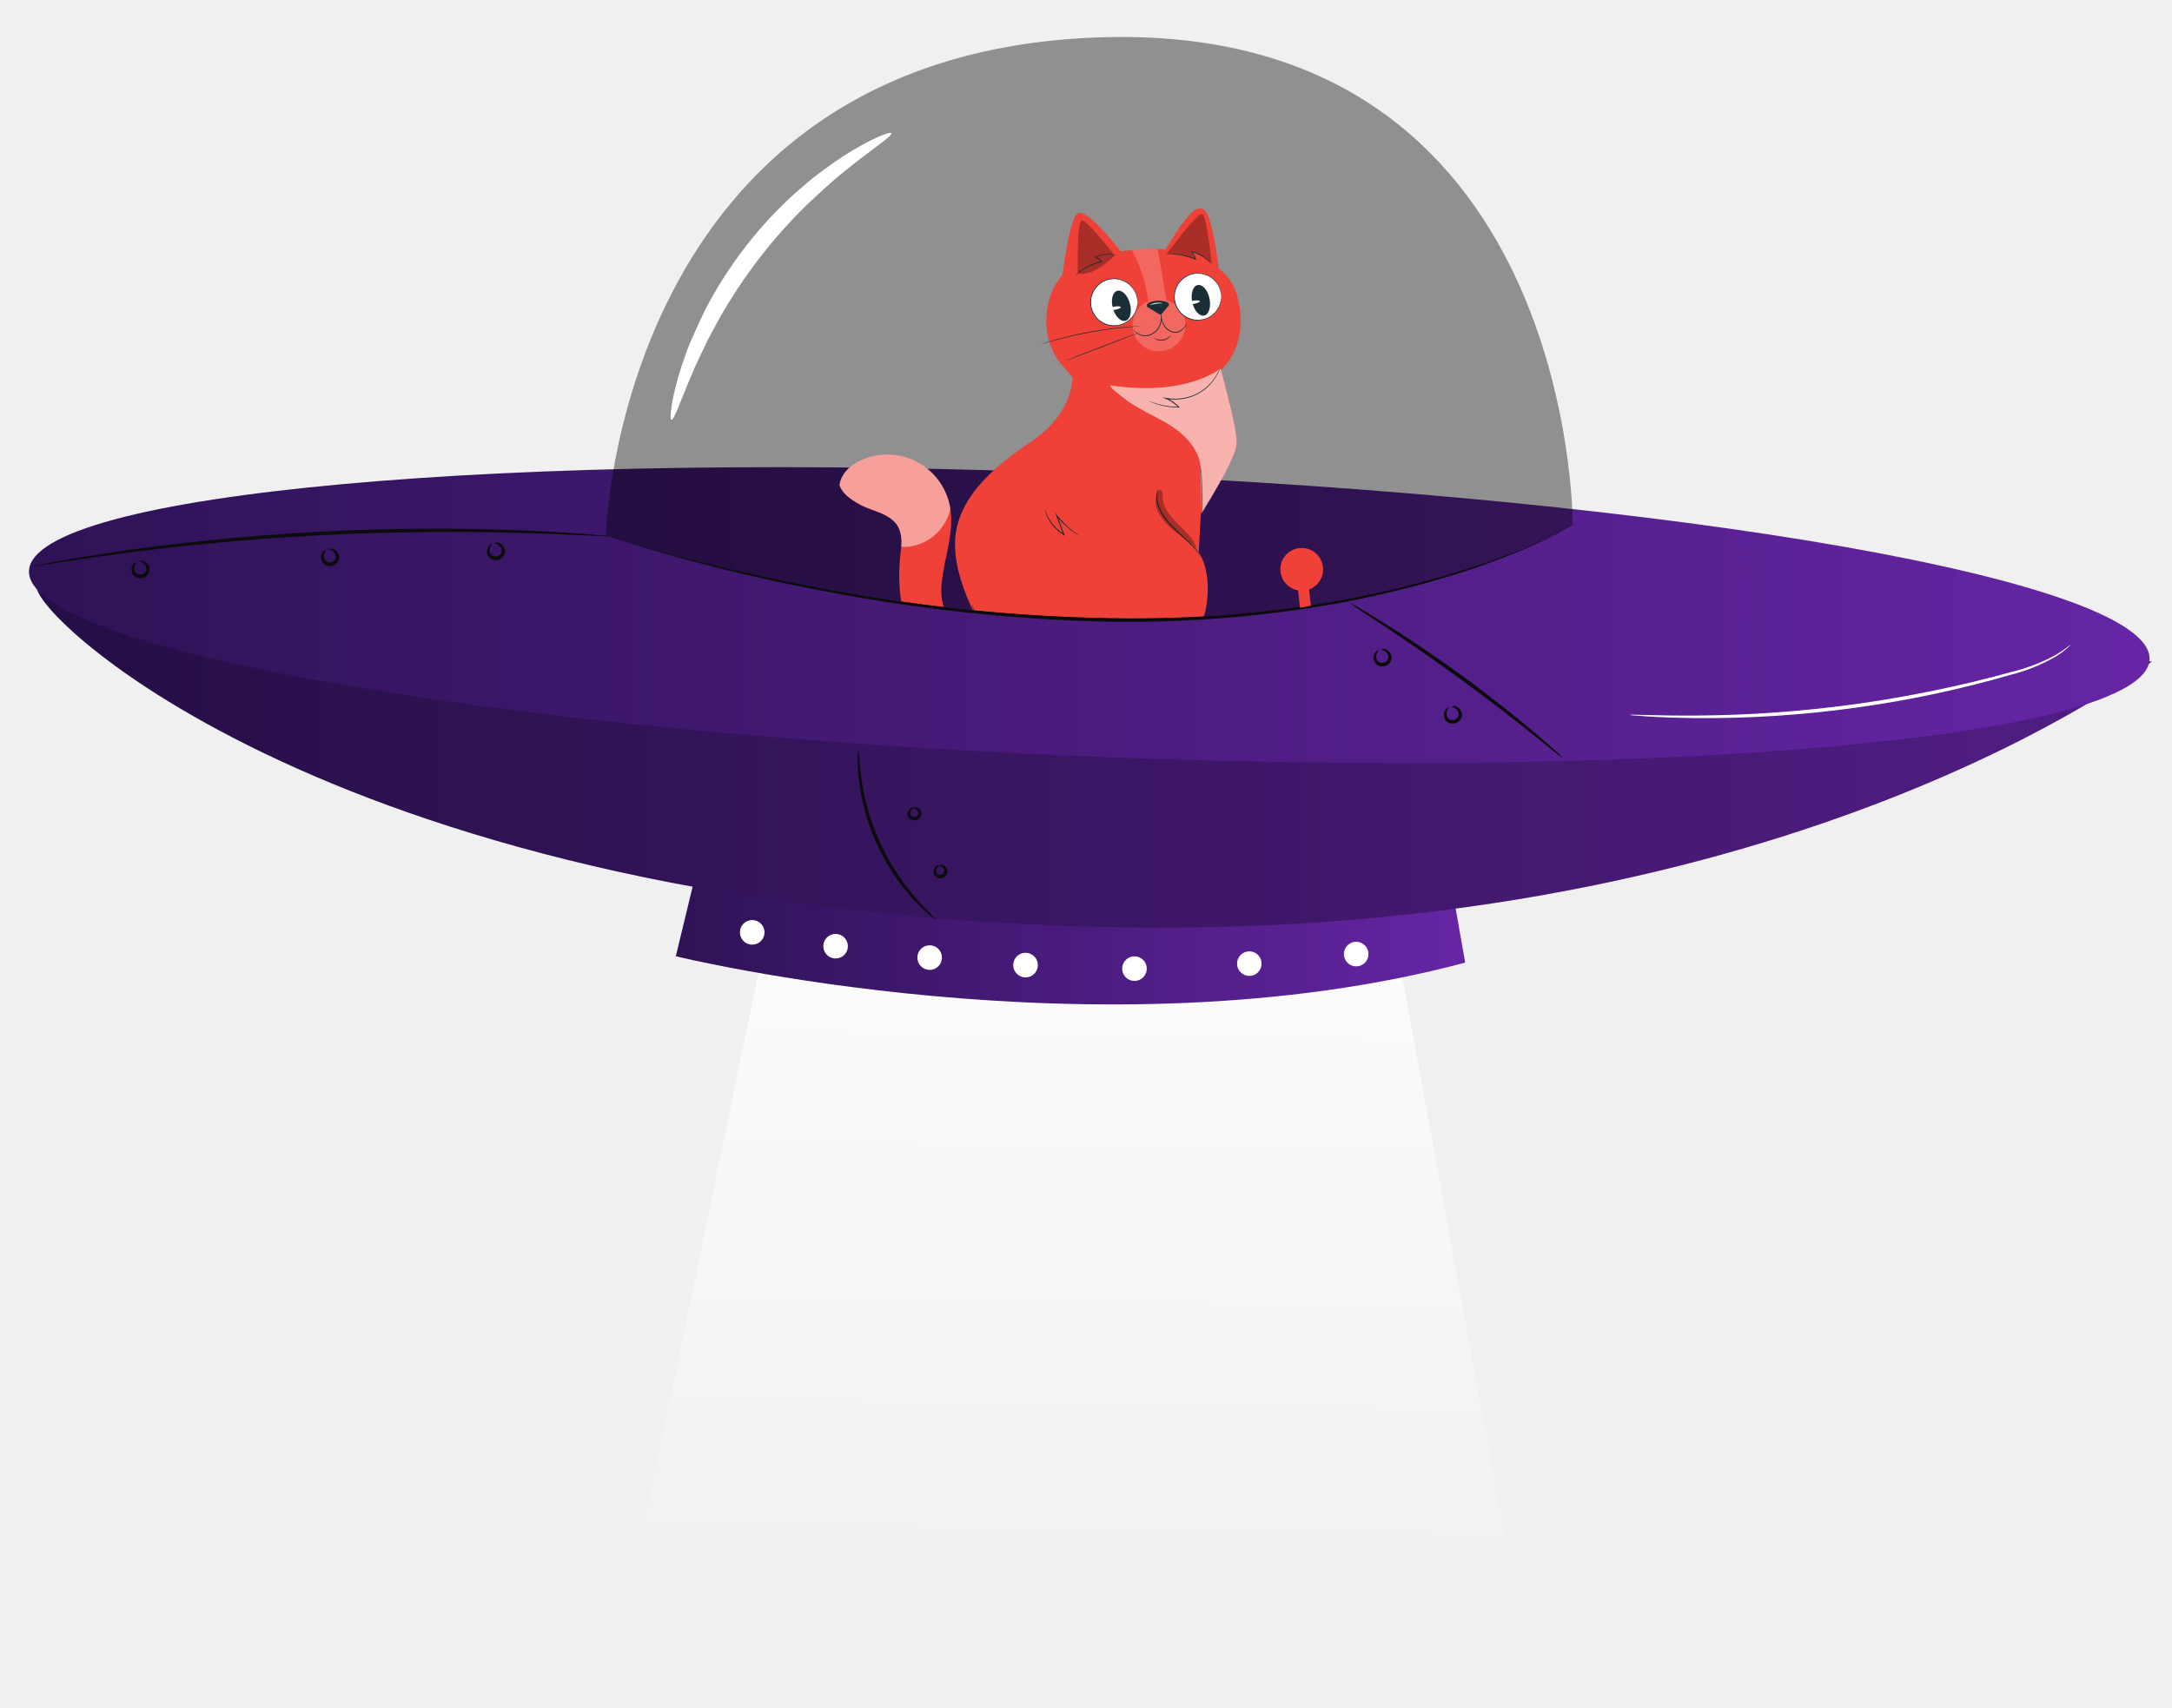
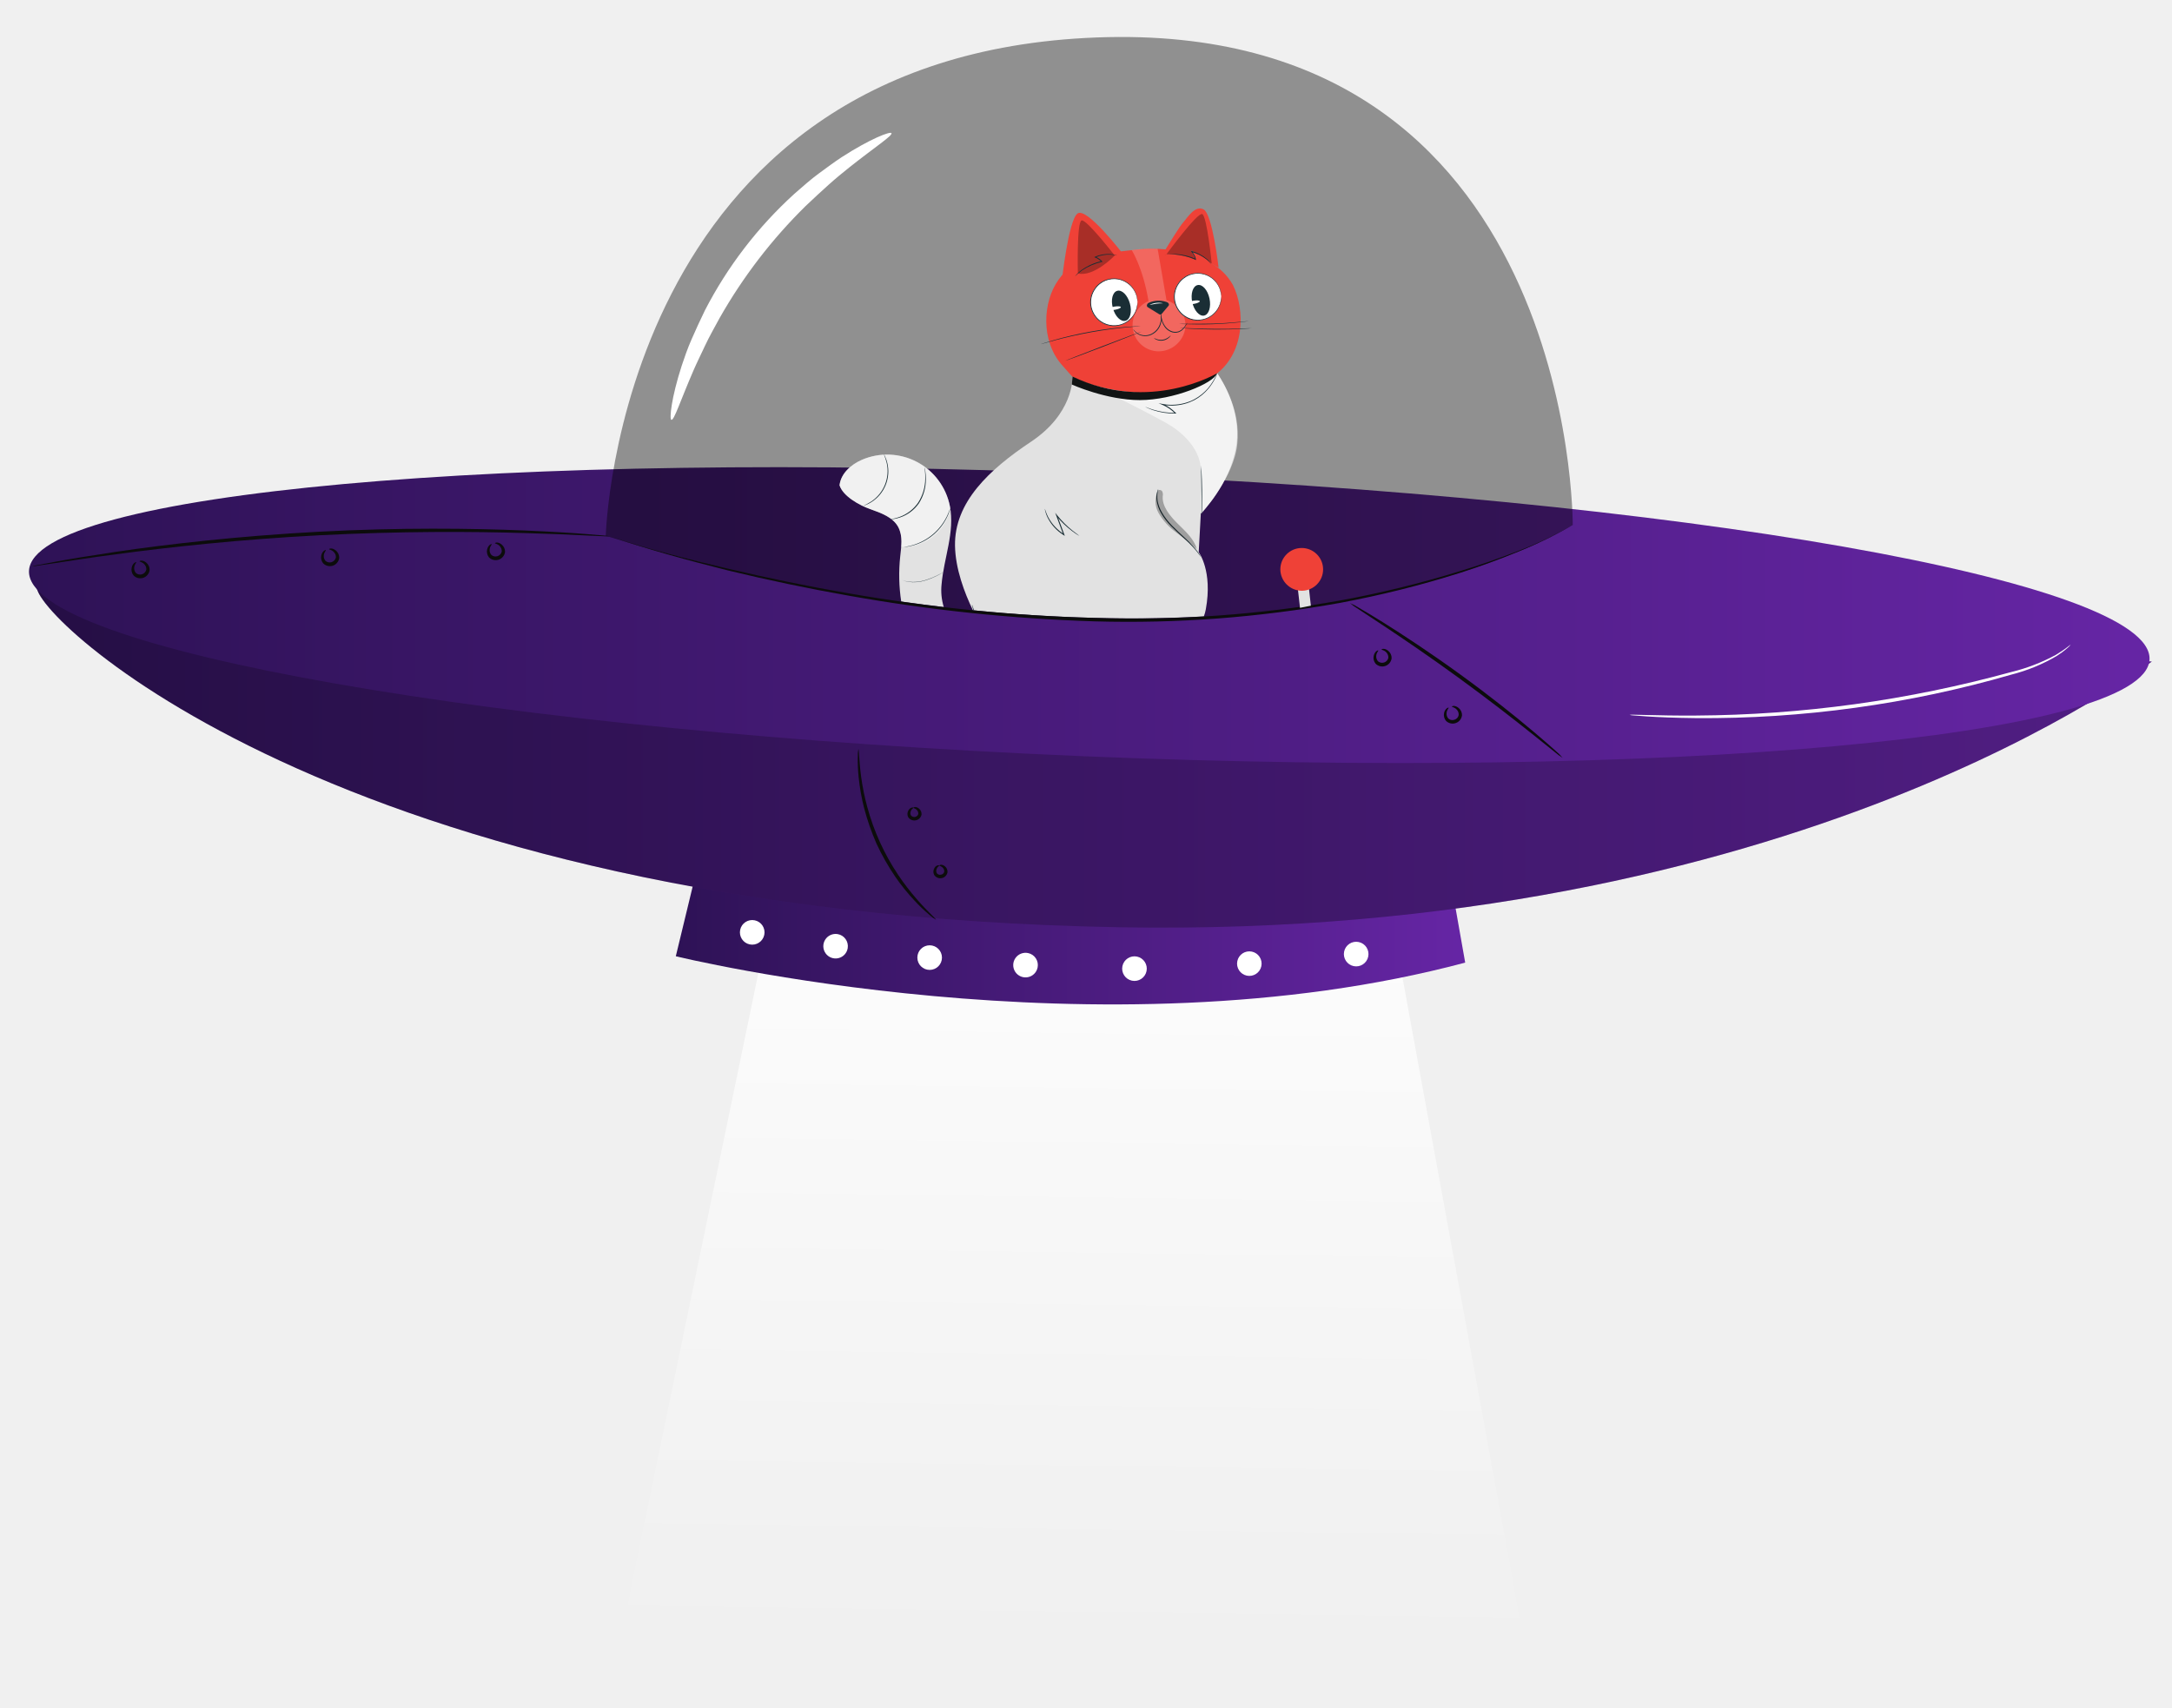
<svg xmlns="http://www.w3.org/2000/svg" xmlns:xlink="http://www.w3.org/1999/xlink" id="Слой_1" data-name="Слой 1" viewBox="0 0 646 508">
  <defs>
-     <style>.cls-1{fill:url(#Безымянный_градиент_37);}.cls-2{fill:url(#Безымянный_градиент_32);}.cls-3{fill:#fff;}.cls-4{fill:url(#Безымянный_градиент_32-2);}.cls-13,.cls-5{opacity:0.2;}.cls-6{fill:url(#Безымянный_градиент_32-3);}.cls-7{opacity:0.4;}.cls-8{fill:#0c0c0c;}.cls-9{fill:#ef4137;}.cls-10{opacity:0.5;}.cls-11{fill:#1a2e35;}.cls-12{opacity:0.3;}.cls-14{opacity:0.6;}</style>
+     <style>.cls-1{fill:url(#Безымянный_градиент_37);}.cls-2{fill:url(#Безымянный_градиент_32);}.cls-3{fill:#fff;}.cls-4{fill:url(#Безымянный_градиент_32-2);}.cls-15,.cls-5{opacity:0.2;}.cls-6{fill:url(#Безымянный_градиент_32-3);}.cls-7{opacity:0.4;}.cls-8{fill:#0c0c0c;}.cls-9{fill:#e2e2e2;}.cls-10{opacity:0.5;}.cls-11{fill:#1a2e35;}.cls-12{opacity:0.3;}.cls-13{opacity:0.6;}.cls-14{fill:#ef4137;}.cls-16{fill:#111414;}</style>
    <linearGradient id="Безымянный_градиент_37" x1="322.26" y1="234.07" x2="318.63" y2="501.98" gradientUnits="userSpaceOnUse">
      <stop offset="0" stop-color="#fff" />
      <stop offset="0.51" stop-color="#fff" stop-opacity="0.44" />
      <stop offset="0.53" stop-color="#fff" stop-opacity="0.42" />
      <stop offset="0.68" stop-color="#fff" stop-opacity="0.24" />
      <stop offset="0.81" stop-color="#fff" stop-opacity="0.11" />
      <stop offset="0.92" stop-color="#fff" stop-opacity="0.03" />
      <stop offset="1" stop-color="#fff" stop-opacity="0" />
    </linearGradient>
    <linearGradient id="Безымянный_градиент_32" x1="200.99" y1="280.71" x2="435.77" y2="280.71" gradientUnits="userSpaceOnUse">
      <stop offset="0" stop-color="#2e1256" />
      <stop offset="0.99" stop-color="#6525a4" />
    </linearGradient>
    <linearGradient id="Безымянный_градиент_32-2" x1="10.99" y1="225.12" x2="640.02" y2="225.12" xlink:href="#Безымянный_градиент_32" />
    <linearGradient id="Безымянный_градиент_32-3" x1="8.63" y1="182.97" x2="639.34" y2="182.97" gradientTransform="translate(493.26 -148.38) rotate(87.61)" xlink:href="#Безымянный_градиент_32" />
  </defs>
  <polygon class="cls-1" points="227.4 280.52 182.33 498 455.05 498 415.79 283.46 227.4 280.52" />
  <path class="cls-2" d="M206.26,262.67,201,284.42s126,30.94,234.78,1.89l-4.14-23.41Z" />
  <path class="cls-3" d="M227.31,278.06a3.66,3.66,0,1,1-2.83-4.33A3.66,3.66,0,0,1,227.31,278.06Z" />
  <circle class="cls-3" cx="276.5" cy="284.82" r="3.66" />
  <path class="cls-3" d="M252.13,282a3.65,3.65,0,1,1-3-4.17A3.65,3.65,0,0,1,252.13,282Z" />
  <path class="cls-3" d="M308.6,287.79a3.66,3.66,0,1,1-2.83-4.32A3.64,3.64,0,0,1,308.6,287.79Z" />
  <path class="cls-3" d="M375.15,287.37a3.65,3.65,0,1,1-2.83-4.33A3.65,3.65,0,0,1,375.15,287.37Z" />
  <path class="cls-3" d="M406.94,284.52a3.66,3.66,0,1,1-2.83-4.33A3.66,3.66,0,0,1,406.94,284.52Z" />
  <path class="cls-3" d="M341,288.85a3.66,3.66,0,1,1-2.83-4.33A3.66,3.66,0,0,1,341,288.85Z" />
  <path class="cls-4" d="M11,174.33c-2.59,7.46,88.2,97.32,322.06,101.47C534,279.37,640,196.75,640,196.75Z" />
  <path class="cls-5" d="M11,174.33c-2.59,7.46,88.2,97.32,322.06,101.47C534,279.37,640,196.75,640,196.75Z" />
  <ellipse class="cls-6" cx="323.99" cy="182.97" rx="42.01" ry="315.62" transform="translate(127.65 499.03) rotate(-87.61)" />
  <path class="cls-7" d="M180.17,159.37s3.57-142.84,146-148.23,141.6,145,141.6,145S370.4,217.4,180.17,159.37Z" />
  <path class="cls-3" d="M265.14,39.6c.39.73-4.83,4.07-12.56,10.21-1.92,1.54-4,3.22-6.17,5.18s-4.41,4-6.77,6.26A151.49,151.49,0,0,0,214,94.64c-1.54,2.85-3.08,5.54-4.3,8.16s-2.41,5-3.41,7.3c-3.93,9.06-5.8,15-6.61,14.77-.63-.14-.05-6.43,3.08-16.11.8-2.41,1.71-5.05,2.91-7.79s2.52-5.65,4-8.68a122.91,122.91,0,0,1,26.56-34.61c2.54-2.22,4.93-4.35,7.35-6.12s4.64-3.42,6.77-4.82C258.91,41.22,264.84,39,265.14,39.6Z" />
  <path class="cls-3" d="M615.85,191.77a6,6,0,0,1-1,1,24.94,24.94,0,0,1-3.16,2.35,51.52,51.52,0,0,1-13.35,5.5,327.66,327.66,0,0,1-46.53,9.89,326.63,326.63,0,0,1-47.48,3.08c-6.09-.06-11-.28-14.41-.5l-3.91-.29a7.88,7.88,0,0,1-1.36-.17,6.63,6.63,0,0,1,1.37-.05l3.92.09c3.4.09,8.32.2,14.39.16a362.67,362.67,0,0,0,47.33-3.38,365.09,365.09,0,0,0,46.47-9.55,55.29,55.29,0,0,0,13.34-5.13C614.43,193,615.78,191.69,615.85,191.77Z" />
  <path class="cls-8" d="M278.39,273.56a9.4,9.4,0,0,1-1.83-1.35,46.43,46.43,0,0,1-4.5-4.27,61.59,61.59,0,0,1-5.78-7.16,69,69,0,0,1-5.57-9.81A71,71,0,0,1,257,240.33a62.56,62.56,0,0,1-1.61-9.06,46.25,46.25,0,0,1-.26-6.19,9.62,9.62,0,0,1,.17-2.27c.2,0,.15,3.23.84,8.37a69.81,69.81,0,0,0,1.82,8.9,68.42,68.42,0,0,0,9.18,20.15,71.6,71.6,0,0,0,5.53,7.21C276.05,271.33,278.52,273.41,278.39,273.56Z" />
  <path class="cls-8" d="M271.65,240.27c0,.15-.54.33-.79,1.08a1.46,1.46,0,0,0,.08,1.19,1.26,1.26,0,0,0,2.17-.39,1.42,1.42,0,0,0-.34-1.14c-.5-.62-1.1-.59-1.12-.74s.7-.53,1.64.19a2.13,2.13,0,0,1,.8,1.82,2.19,2.19,0,0,1-4,.73,2.1,2.1,0,0,1,.11-2C270.8,240,271.69,240.13,271.65,240.27Z" />
  <path class="cls-8" d="M279.34,257.45c0,.15-.54.33-.79,1.08a1.46,1.46,0,0,0,.08,1.19,1.14,1.14,0,0,0,1.2.44,1.12,1.12,0,0,0,1-.84,1.41,1.41,0,0,0-.34-1.13c-.5-.62-1.1-.59-1.12-.74s.7-.54,1.64.19a2.11,2.11,0,0,1,.8,1.82,2.18,2.18,0,0,1-4,.72,2.13,2.13,0,0,1,.11-2C278.49,257.19,279.38,257.31,279.34,257.45Z" />
  <path class="cls-8" d="M9.5,168.47a10.47,10.47,0,0,1,1.7-.4l4.94-.93c4.29-.81,10.53-1.84,18.25-3,15.44-2.29,36.89-4.74,60.69-6s45.4-1,61-.35c7.8.33,14.1.71,18.45,1.07l5,.42a11.12,11.12,0,0,1,1.74.21,9.69,9.69,0,0,1-1.75,0l-5-.22c-4.36-.23-10.66-.49-18.46-.72-15.58-.48-37.14-.57-60.91.65s-45.19,3.58-60.64,5.66c-7.72,1-14,2-18.28,2.64l-5,.73A11.87,11.87,0,0,1,9.5,168.47Z" />
  <path class="cls-8" d="M464.78,225.42a17.26,17.26,0,0,1-2.48-1.84l-6.55-5.24c-5.54-4.43-13.26-10.44-22-16.8S416.92,189.69,411,185.78l-7-4.62a17.13,17.13,0,0,1-2.51-1.79,15.91,15.91,0,0,1,2.73,1.44c1.73,1,4.19,2.46,7.2,4.34,6,3.75,14.2,9.15,23,15.53s16.42,12.49,21.84,17.07c2.71,2.29,4.87,4.17,6.34,5.51A16.68,16.68,0,0,1,464.78,225.42Z" />
  <path class="cls-8" d="M409.93,193.48c.1.13-.55.58-.61,1.64a2.12,2.12,0,0,0,.53,1.57,1.9,1.9,0,0,0,3.07-1,2.11,2.11,0,0,0-.53-1.57c-.69-.81-1.48-.77-1.49-.93s.9-.52,2,.39a2.73,2.73,0,0,1,1,2.19,2.8,2.8,0,0,1-4.78,1.62,2.76,2.76,0,0,1-.55-2.34C408.91,193.61,409.93,193.34,409.93,193.48Z" />
  <path class="cls-8" d="M146.24,161.85c.1.14-.55.59-.61,1.65a2.12,2.12,0,0,0,.53,1.57,1.9,1.9,0,0,0,3.07-1,2.15,2.15,0,0,0-.53-1.57c-.69-.81-1.49-.77-1.49-.93s.9-.52,2,.39a2.73,2.73,0,0,1,1,2.19,2.8,2.8,0,0,1-4.78,1.62,2.76,2.76,0,0,1-.55-2.34C145.22,162,146.24,161.72,146.24,161.85Z" />
  <path class="cls-8" d="M96.91,163.63c.1.13-.55.58-.61,1.64a2.14,2.14,0,0,0,.53,1.57,1.9,1.9,0,0,0,3.07-1,2.07,2.07,0,0,0-.53-1.56c-.69-.81-1.48-.77-1.48-.94s.89-.51,2,.39a2.77,2.77,0,0,1,1,2.19,2.79,2.79,0,0,1-4.78,1.62,2.78,2.78,0,0,1-.55-2.34C95.89,163.77,96.91,163.49,96.91,163.63Z" />
  <path class="cls-8" d="M40.52,167.24c.1.13-.55.58-.61,1.64a2.09,2.09,0,0,0,.53,1.57,1.9,1.9,0,0,0,3.07-1,2.07,2.07,0,0,0-.53-1.56c-.69-.81-1.48-.77-1.48-.94s.89-.51,2,.39a2.77,2.77,0,0,1,1,2.19,2.79,2.79,0,0,1-4.78,1.62,2.75,2.75,0,0,1-.55-2.34C39.5,167.38,40.52,167.1,40.52,167.24Z" />
  <path class="cls-8" d="M430.85,210.5c.1.13-.55.59-.61,1.65a2.16,2.16,0,0,0,.53,1.57,1.77,1.77,0,0,0,1.83.34,1.74,1.74,0,0,0,1.24-1.38,2.08,2.08,0,0,0-.53-1.57c-.69-.81-1.48-.77-1.48-.94s.89-.51,2,.4a2.74,2.74,0,0,1,1,2.19,2.8,2.8,0,0,1-4.78,1.62,2.79,2.79,0,0,1-.55-2.34C429.83,210.64,430.85,210.37,430.85,210.5Z" />
-   <path class="cls-9" d="M325.53,183.78c10.84.29,21.7.17,32.52-.44a12.6,12.6,0,0,0,.58-2.09c2.11-11.5-2.11-17-2.11-17l.63-11.5s9.93-15.38,10.56-20.33-4.86-23-4.86-23L319,112c0,.71.12,11.07-12.35,19.38s-22.82,18-22.61,30.94c.11,6.81,2.8,14,5.33,19.19C301.39,182.72,313.46,183.5,325.53,183.78Z" />
+   <path class="cls-9" d="M325.53,183.78c10.84.29,21.7.17,32.52-.44a12.6,12.6,0,0,0,.58-2.09c2.11-11.5-2.11-17-2.11-17l.63-11.5S366,144,367.71,132.44C369.4,121.05,362,111,362,111l-43,1c0,.71.12,11.07-12.35,19.38s-22.82,18-22.61,30.94c.11,6.81,2.8,14,5.33,19.19C301.39,182.72,313.46,183.5,325.53,183.78Z" />
  <path class="cls-9" d="M258.8,151.43c3.21,1.14,6.79,2.38,8.39,5.39,1.39,2.61.86,5.77.55,8.71a52.12,52.12,0,0,0,.3,13.38c4.22.6,8.44,1.16,12.66,1.65a17,17,0,0,1-.65-6.81c.67-7.8,4-15.53,2.46-23.21a19,19,0,0,0-26.17-13.76c-3.23,1.4-6.26,4.07-6.64,7.57C250.73,147.6,255.59,150.29,258.8,151.43Z" />
  <g class="cls-10">
    <path class="cls-3" d="M282.06,153.35a14.92,14.92,0,0,0,.6-2c-.05-.28-.09-.56-.15-.84a19,19,0,0,0-26.17-13.76c-3.23,1.4-6.26,4.07-6.64,7.57,1,3.25,5.89,5.94,9.1,7.08s6.79,2.38,8.39,5.39a10.46,10.46,0,0,1,.85,5.8,8.76,8.76,0,0,0,1.77.06A14.49,14.49,0,0,0,282.06,153.35Z" />
  </g>
  <path class="cls-11" d="M344.5,145.48a8.42,8.42,0,0,0-.21,3.42,10.72,10.72,0,0,0,1.31,3.55,19.77,19.77,0,0,0,2.94,3.84c1.23,1.27,2.5,2.41,3.63,3.46a40.76,40.76,0,0,1,2.88,2.91,17.94,17.94,0,0,1,1.65,2.14c.17.27.28.48.36.62s.11.23.1.23a9.64,9.64,0,0,1-.58-.79,19.55,19.55,0,0,0-1.71-2.08c-.78-.85-1.78-1.81-2.92-2.86s-2.42-2.18-3.66-3.45a19.14,19.14,0,0,1-3-3.92,10.41,10.41,0,0,1-1.27-3.63,6.66,6.66,0,0,1,.12-2.55,4.35,4.35,0,0,1,.22-.67C344.46,145.55,344.49,145.47,344.5,145.48Z" />
  <path class="cls-11" d="M321.06,159.41a3.91,3.91,0,0,1-.61-.35c-.39-.25-.94-.62-1.6-1.12a26.41,26.41,0,0,1-4.69-4.53l.28-.11c.37,1,.78,2.11,1.21,3.25l.9,2.44.15.4-.4-.26a13,13,0,0,1-4.74-5.22,9.55,9.55,0,0,1-.68-1.86,4.92,4.92,0,0,1-.11-.51c0-.12,0-.18,0-.18a5,5,0,0,1,.23.67,13.22,13.22,0,0,0,.77,1.81,13.43,13.43,0,0,0,4.74,5.08l-.25.15-.9-2.44c-.42-1.14-.83-2.23-1.2-3.25l-.32-.87.6.76a28.89,28.89,0,0,0,4.56,4.55c.64.51,1.17.9,1.53,1.17A3.8,3.8,0,0,1,321.06,159.41Z" />
  <g class="cls-12">
    <path d="M344.16,146.13c.09-.52,1.1-.51,1.45-.08a2.18,2.18,0,0,1,.21,1.53c-.22,3,2.05,5.78,4.39,8.11s5,4.67,5.74,7.64c-1.88-1.81-4.11-3.35-6.19-5a18.82,18.82,0,0,1-5.16-5.71,7,7,0,0,1,0-7" />
  </g>
-   <path class="cls-9" d="M366.69,84.76a16.7,16.7,0,0,0-6.58-6.53l.07,0a14.82,14.82,0,0,0-5.73-3.38A4,4,0,0,1,355.2,76a40,40,0,0,0-17.41-1.74c-13.71,1.49-18.33,2.48-23,9s-5.25,18,.92,25.14c2,2.32,5.87,6.92,5.87,6.92,5.91,3.43,14.79,1.89,22.37,1.6,3-.11,10.62-1.07,16.52-4.79C370.65,105.69,370.3,91.84,366.69,84.76Z" />
  <g class="cls-13">
+     <path class="cls-3" d="M324,114c-1.5-.5,19.85,9.73,24.65,12.9s9.07,8.34,8.44,14.07l.29,11.76C357.86,151.85,367,142,368,132s-4-18-6-21c0,0-2.85,3.26-12.19,5.1C344.51,117.14,333,117,324,114Z" />
+   </g>
+   <path class="cls-11" d="M362,111.24a1.14,1.14,0,0,1-.12.32l-.42.91a17.24,17.24,0,0,1-2,3.07,14.25,14.25,0,0,1-4.19,3.44c-.45.23-.93.45-1.43.65a14.54,14.54,0,0,1-3.23.85,16.54,16.54,0,0,1-1.74.15,15.14,15.14,0,0,1-3.11-.24l.08-.26a11.65,11.65,0,0,1,3.85,2.67l.19.2h-.28a20.36,20.36,0,0,1-6.61-1,18.53,18.53,0,0,1-1.77-.69l-.45-.21c-.1-.06-.15-.08-.15-.09a4.48,4.48,0,0,1,.63.23c.41.16,1,.39,1.78.62a21.19,21.19,0,0,0,6.57.94l-.09.2a11.6,11.6,0,0,0-3.77-2.58l-1.18-.49,1.25.23a13.92,13.92,0,0,0,3.05.23,16,16,0,0,0,1.71-.14c.56-.1,1.11-.18,1.64-.33a14.57,14.57,0,0,0,1.54-.49c.49-.2,1-.41,1.41-.64a14.53,14.53,0,0,0,4.15-3.33,19.1,19.1,0,0,0,2-3l.46-.88A1.52,1.52,0,0,1,362,111.24Z" />
+   <path class="cls-11" d="M357.15,137.79a3,3,0,0,1,.08.61c0,.39.08,1,.12,1.68.08,1.41.15,3.37.18,5.53s0,4.13,0,5.54c0,.71-.05,1.29-.07,1.68a2.87,2.87,0,0,1-.07.62,2.78,2.78,0,0,1,0-.62c0-.45,0-1,0-1.68,0-1.48,0-3.4-.06-5.53s-.07-4.06-.1-5.54q0-1,0-1.68A2.47,2.47,0,0,1,357.15,137.79Z" />
+   <path class="cls-8" d="M181.27,159.54c11.65,3.75,23.5,6.84,35.4,9.64s23.89,5.26,35.94,7.33a504.3,504.3,0,0,0,72.92,7.27,353.56,353.56,0,0,0,73-5.16,313.16,313.16,0,0,0,35.6-8.71q8.78-2.67,17.31-6A120.44,120.44,0,0,0,468,156a120.72,120.72,0,0,1-16.46,8.09q-8.49,3.49-17.25,6.29c-5.85,1.83-11.73,3.52-17.68,5s-11.93,2.79-17.95,3.92a354.35,354.35,0,0,1-73.15,5.51,505.17,505.17,0,0,1-73-7.62q-18.09-3.19-35.94-7.51C204.68,166.69,192.87,163.45,181.27,159.54Z" />
+   <path class="cls-11" d="M289.51,181.52l.2,0v0a7.68,7.68,0,0,1-.33-.93,4.49,4.49,0,0,0-.3-.8,4.35,4.35,0,0,0,.17.82A7.38,7.38,0,0,0,289.51,181.52Z" />
+   <path class="cls-9" d="M386,175.07l.65,5.72,3.23-.64-.64-5.72Z" />
+   <path class="cls-14" d="M387.26,175.71a6.36,6.36,0,1,0-6.46-6.36A6.42,6.42,0,0,0,387.26,175.71Z" />
+   <path class="cls-11" d="M256.75,150.44l.18-.05a4.11,4.11,0,0,0,.52-.18,9.29,9.29,0,0,0,1.8-.92,10.77,10.77,0,0,0,4.64-11.65,10.14,10.14,0,0,0-.67-1.91,3.94,3.94,0,0,0-.25-.48c-.06-.11-.1-.17-.11-.16a15.74,15.74,0,0,1,.86,2.59,10.89,10.89,0,0,1-4.57,11.47A18.22,18.22,0,0,1,256.75,150.44Z" />
+   <path class="cls-11" d="M264.53,154.52h.23a5.39,5.39,0,0,0,.65-.07,12.16,12.16,0,0,0,2.24-.53,11.05,11.05,0,0,0,5.66-4.24,13.17,13.17,0,0,0,2.06-7.2,16.23,16.23,0,0,0-.18-2.53c0-.3-.1-.54-.13-.7A1,1,0,0,0,275,139s0,.33.09.93a17.4,17.4,0,0,1,.1,2.49,13.37,13.37,0,0,1-2.11,7.07,11.38,11.38,0,0,1-5.53,4.26,15.65,15.65,0,0,1-2.19.61A7.07,7.07,0,0,0,264.53,154.52Z" />
+   <path class="cls-11" d="M268.91,162.7h.19l.55-.06a16.78,16.78,0,0,0,2-.43,15.94,15.94,0,0,0,10-8.35,14.17,14.17,0,0,0,.77-1.88c.08-.22.12-.4.16-.53s0-.18,0-.18a1.78,1.78,0,0,0-.07.17c-.05.12-.1.3-.19.52a18.56,18.56,0,0,1-.81,1.84,16.43,16.43,0,0,1-9.91,8.3,18,18,0,0,1-2,.47l-.54.1Z" />
+   <path class="cls-11" d="M268.35,172.53l.13.06c.08,0,.2.09.36.14a7.74,7.74,0,0,0,1.41.35,11.39,11.39,0,0,0,4.74-.37,23.08,23.08,0,0,0,4.41-1.84c.54-.28,1-.52,1.27-.69L281,170c.08-.05.12-.07.11-.08L281,170l-.35.17-1.29.66a25.52,25.52,0,0,1-4.4,1.8,11.79,11.79,0,0,1-4.7.39,8.58,8.58,0,0,1-1.4-.3A3.93,3.93,0,0,0,268.35,172.53Z" />
+   <path class="cls-14" d="M366.69,84.76a16.7,16.7,0,0,0-6.58-6.53l.07,0a14.82,14.82,0,0,0-5.73-3.38A4,4,0,0,1,355.2,76a40,40,0,0,0-17.41-1.74c-13.71,1.49-18.33,2.48-23,9s-5.25,18,.92,25.14c2,2.32,3.24,3.64,3.24,3.64,5.91,3.42,17.42,5.17,25,4.88,3-.11,10.62-1.07,16.52-4.79C370.65,105.69,370.3,91.84,366.69,84.76Z" />
+   <g class="cls-15">
    <path class="cls-3" d="M348.88,90.22h0a7.19,7.19,0,0,0-1.94-.92L344.31,74a46,46,0,0,0-7.72.37s3.4,5.37,5,15.19a7.11,7.11,0,0,0-1.65.94,7.79,7.79,0,0,0,4.57,14A8.1,8.1,0,0,0,352,99.54,7.47,7.47,0,0,0,348.88,90.22Z" />
  </g>
  <path class="cls-3" d="M338.31,89.71a7,7,0,1,1-7.14-6.8A7,7,0,0,1,338.31,89.71Z" />
  <path class="cls-11" d="M338.31,89.71A11,11,0,0,0,338,88a7,7,0,0,0-2.64-3.71,6.87,6.87,0,0,0-2.92-1.21,7,7,0,0,0-3.6.4,6.52,6.52,0,0,0-1.71,1A6.68,6.68,0,0,0,325.73,86a6.82,6.82,0,0,0,.2,8.09,6.42,6.42,0,0,0,1.48,1.42,6.63,6.63,0,0,0,1.76.89,6.9,6.9,0,0,0,3.61.22,6.73,6.73,0,0,0,2.86-1.35,6.89,6.89,0,0,0,2.45-3.84,10.8,10.8,0,0,0,.22-1.69s0,0,0,.11v.33a3.64,3.64,0,0,1,0,.54,4.32,4.32,0,0,1-.11.73,6.42,6.42,0,0,1-.71,1.9,7.07,7.07,0,0,1-4.66,3.47,7,7,0,0,1-3.73-.2,6.75,6.75,0,0,1-1.82-.91,6.66,6.66,0,0,1-1.53-1.47,7,7,0,0,1-.21-8.38A6.53,6.53,0,0,1,327,84.29a6.38,6.38,0,0,1,1.77-1,7.06,7.06,0,0,1,6.71.88,7,7,0,0,1,1.82,2,6.51,6.51,0,0,1,.8,1.86,4.89,4.89,0,0,1,.15.72,4.22,4.22,0,0,1,.06.54v.33C338.32,89.67,338.32,89.71,338.31,89.71Z" />
  <path class="cls-11" d="M331,91.66c-.69-2.46-.11-4.77,1.29-5.16s3.08,1.29,3.76,3.75.11,4.77-1.29,5.16S331.65,94.12,331,91.66Z" />
-   <path class="cls-9" d="M315.77,84s1.94-18.34,4.69-20.48,13.75,12.3,13.75,12.3L320,82.69Z" />
-   <path class="cls-9" d="M346.73,76a.74.74,0,0,1-.52-1.12c1.38-2.25,4.82-7.8,5.68-8.7C353,65,355.38,60.87,358,62.3s4.44,17.32,4.44,17.32l-2.56-1.43-5.58-3.8,1.47,3Z" />
+   <path class="cls-14" d="M315.77,84s1.94-18.34,4.69-20.48,13.75,12.3,13.75,12.3L320,82.69Z" />
+   <path class="cls-14" d="M346.73,76a.74.74,0,0,1-.52-1.12c1.38-2.25,4.82-7.8,5.68-8.7C353,65,355.38,60.87,358,62.3s4.44,17.32,4.44,17.32l-2.56-1.43-5.58-3.8,1.47,3Z" />
  <path class="cls-3" d="M333.36,91.35c.05.26-.74.61-1.76.79s-1.88.1-1.93-.16.75-.62,1.77-.79S333.32,91.08,333.36,91.35Z" />
  <path class="cls-11" d="M345.26,93.27a1.52,1.52,0,0,1,.14.52,5.41,5.41,0,0,1,.05,1.46,5.56,5.56,0,0,1-.61,2.08A5,5,0,0,1,343,99.27a4.4,4.4,0,0,1-2.56.7,4.23,4.23,0,0,1-2.08-.64,4,4,0,0,1-1.07-1,1.27,1.27,0,0,1-.25-.47,4.93,4.93,0,0,0,1.41,1.32,4.25,4.25,0,0,0,4.42-.12,5,5,0,0,0,1.74-1.84,5.8,5.8,0,0,0,.64-2A10,10,0,0,0,345.26,93.27Z" />
  <path class="cls-11" d="M353.15,96a1.6,1.6,0,0,1-.21.45,8.29,8.29,0,0,1-.75,1.13,3.67,3.67,0,0,1-1.62,1.22,3.29,3.29,0,0,1-2.47-.16A4.21,4.21,0,0,1,346.24,97a6.23,6.23,0,0,1-.79-1.86,8.66,8.66,0,0,1-.22-1.34,1.48,1.48,0,0,1,0-.5s.1.7.41,1.79a6.1,6.1,0,0,0,.8,1.78,4.23,4.23,0,0,0,1.77,1.53,3.13,3.13,0,0,0,2.29.17,3.66,3.66,0,0,0,1.56-1.12C352.77,96.56,353.11,95.93,353.15,96Z" />
  <path class="cls-11" d="M348.22,99.72a1.59,1.59,0,0,1-.5.68,3.5,3.5,0,0,1-3.85.61,1.7,1.7,0,0,1-.69-.49,8,8,0,0,1,.76.32,3.77,3.77,0,0,0,1.91.2,3.9,3.9,0,0,0,1.75-.78C348,100,348.19,99.7,348.22,99.72Z" />
  <g class="cls-12">
    <path d="M320.58,81.33s-.38-15.49,1.14-15.77S331.54,76,331.54,76,325.35,82.5,320.58,81.33Z" />
  </g>
  <g class="cls-12">
    <path d="M346.94,75.62s9.24-12.6,10.64-11.94,2.81,14.71,2.81,14.71-3.34-3-5.77-3.25c-.37,0,1.5,2.49,1.1,2.26C353.11,75.87,347.46,75.33,346.94,75.62Z" />
  </g>
  <path class="cls-3" d="M363.21,88.07a7,7,0,1,1-7.14-6.8A7,7,0,0,1,363.21,88.07Z" />
  <path class="cls-11" d="M363.21,88.07a12.86,12.86,0,0,0-.3-1.68,7,7,0,0,0-2.64-3.72,6.86,6.86,0,0,0-2.92-1.2,7,7,0,0,0-3.6.39,6.52,6.52,0,0,0-1.71,1,6.68,6.68,0,0,0-1.41,1.49,6.82,6.82,0,0,0,.2,8.09,6.42,6.42,0,0,0,1.48,1.42,6.52,6.52,0,0,0,1.76.9,6.89,6.89,0,0,0,3.61.21,6.78,6.78,0,0,0,2.86-1.34A6.92,6.92,0,0,0,363,89.77a12.64,12.64,0,0,0,.22-1.7s0,0,0,.12,0,.19,0,.33a3.71,3.71,0,0,1,0,.54,5.91,5.91,0,0,1-.11.73,6.83,6.83,0,0,1-.71,1.9,7.07,7.07,0,0,1-4.66,3.47A7.14,7.14,0,0,1,354,95a6.78,6.78,0,0,1-1.82-.92,6.69,6.69,0,0,1-1.54-1.47,7.05,7.05,0,0,1-.2-8.38,6.53,6.53,0,0,1,1.47-1.54,6.35,6.35,0,0,1,1.77-1,7,7,0,0,1,6.71.88A7,7,0,0,1,363,86.36a5,5,0,0,1,.15.73,4.22,4.22,0,0,1,.06.54,3.22,3.22,0,0,0,0,.33C363.22,88,363.22,88.07,363.21,88.07Z" />
  <path class="cls-11" d="M354.59,89.86c-.53-2.5.19-4.77,1.61-5.07s3,1.47,3.53,4-.19,4.77-1.6,5.07S355.13,92.36,354.59,89.86Z" />
  <path class="cls-11" d="M319.79,82.16s0-.06.1-.15a3,3,0,0,1,.34-.41,9.46,9.46,0,0,1,1.47-1.31,16.72,16.72,0,0,1,5.88-2.62h.06l-.07.2a4.86,4.86,0,0,0-1.87-1.28l-.28-.1.27-.12a9.59,9.59,0,0,1,4.75-.78,9.47,9.47,0,0,1,1.38.24,2.12,2.12,0,0,1,.48.17s-.69-.18-1.88-.25a9.84,9.84,0,0,0-4.63.84v-.22a4.89,4.89,0,0,1,2,1.33l.14.16-.2.05-.06,0a17.65,17.65,0,0,0-5.84,2.52A15.15,15.15,0,0,0,319.79,82.16Z" />
  <path class="cls-11" d="M346.38,75.75l.19,0c.12,0,.3-.07.54-.1a12.32,12.32,0,0,1,2-.1A16.94,16.94,0,0,1,355.64,77l-.18.12V77a3.35,3.35,0,0,0-.46-1.11c-.21-.34-.44-.67-.64-1l-.16-.26.29.07A11.65,11.65,0,0,1,359,77.05a8,8,0,0,1,1,1.08,2.43,2.43,0,0,1,.3.44,18.17,18.17,0,0,0-1.43-1.4,12,12,0,0,0-4.48-2.25l.14-.18c.19.32.43.65.64,1a3.31,3.31,0,0,1,.5,1.2v.14l0,.22-.2-.1a18.12,18.12,0,0,0-6.4-1.53,12.74,12.74,0,0,0-2,0A3.7,3.7,0,0,1,346.38,75.75Z" />
  <path class="cls-11" d="M341.71,90.05a7.13,7.13,0,0,1,5.11-.27c.75.19,1.05.77.72,1.17l-2,2.38a.59.59,0,0,1-.77.13l-3.43-2.11C340.89,91.05,341.14,90.25,341.71,90.05Z" />
  <path class="cls-3" d="M345.88,90.19c0,.07-.89,0-2,.15s-1.92.4-1.94.33a5.83,5.83,0,0,1,3.91-.48Z" />
  <path class="cls-11" d="M339.58,98.62s-5,2-11.3,4.43-11.37,4.29-11.39,4.23,5-2,11.31-4.44S339.56,98.56,339.58,98.62Z" />
  <path class="cls-11" d="M309.56,102.37l.3-.11.84-.28c.74-.24,1.82-.56,3.15-.94,2.68-.75,6.4-1.67,10.57-2.42s8-1.19,10.76-1.41c1.38-.11,2.5-.18,3.28-.21l.89,0h.32a1.61,1.61,0,0,1-.31,0l-.89.07c-.78.06-1.9.15-3.28.29-2.76.26-6.56.72-10.73,1.47s-7.89,1.64-10.56,2.35c-1.34.36-2.43.66-3.17.88l-.86.24A1.14,1.14,0,0,1,309.56,102.37Z" />
  <path class="cls-3" d="M356.85,89.6c0,.26-.75.61-1.77.79s-1.88.1-1.92-.16.74-.62,1.76-.79S356.8,89.33,356.85,89.6Z" />
-   <g class="cls-14">
-     <path class="cls-3" d="M330.6,114.66c-1.57-.23,2,2.46,3.22,3.44,4.45,3.65,10,5.63,14.83,8.8s9.07,8.34,8.44,14.07l.29,11.76c.48-.88,9.87-15.65,10.39-20.45.45-4.23-3.78-18.74-4.75-22.69C363,109.59,353,118,330.6,114.66Z" />
-   </g>
-   <path class="cls-11" d="M363,109.44a1.46,1.46,0,0,1-.12.32l-.42.9a17.26,17.26,0,0,1-2,3.08,13.85,13.85,0,0,1-5.62,4.09,12.91,12.91,0,0,1-1.56.5,15,15,0,0,1-1.67.35,16.55,16.55,0,0,1-1.74.14,14.48,14.48,0,0,1-3.11-.23l.08-.26a11.48,11.48,0,0,1,3.85,2.66l.19.21h-.28a20.63,20.63,0,0,1-6.61-1,18.53,18.53,0,0,1-1.77-.69l-.45-.22-.15-.08a3.28,3.28,0,0,1,.63.23c.41.16,1,.38,1.78.62a21.23,21.23,0,0,0,6.57.93l-.09.21a11.3,11.3,0,0,0-3.77-2.58l-1.18-.5,1.25.24a15.27,15.27,0,0,0,3.05.23c.58,0,1.15-.08,1.71-.14a16.83,16.83,0,0,0,3.18-.82c.49-.2,1-.41,1.41-.64a14.53,14.53,0,0,0,4.15-3.33,19.11,19.11,0,0,0,2-3l.46-.87A1.2,1.2,0,0,1,363,109.44Z" />
-   <path class="cls-11" d="M357.15,137.79a3,3,0,0,1,.08.61c0,.39.08,1,.12,1.68.08,1.41.15,3.37.18,5.53s0,4.13,0,5.54c0,.71-.05,1.29-.07,1.68a2.87,2.87,0,0,1-.07.62,2.78,2.78,0,0,1,0-.62c0-.45,0-1,0-1.68,0-1.48,0-3.4-.06-5.53s-.07-4.06-.1-5.54q0-1,0-1.68A2.47,2.47,0,0,1,357.15,137.79Z" />
-   <path class="cls-8" d="M181.27,159.54c11.65,3.75,23.5,6.84,35.4,9.64s23.89,5.26,35.94,7.33a504.3,504.3,0,0,0,72.92,7.27,353.56,353.56,0,0,0,73-5.16,313.16,313.16,0,0,0,35.6-8.71q8.78-2.67,17.31-6A120.44,120.44,0,0,0,468,156a120.72,120.72,0,0,1-16.46,8.09q-8.49,3.49-17.25,6.29c-5.85,1.83-11.73,3.52-17.68,5s-11.93,2.79-17.95,3.92a354.35,354.35,0,0,1-73.15,5.51,505.17,505.17,0,0,1-73-7.62q-18.09-3.19-35.94-7.51C204.68,166.69,192.87,163.45,181.27,159.54Z" />
-   <path class="cls-11" d="M289.51,181.52l.2,0v0a7.68,7.68,0,0,1-.33-.93,4.49,4.49,0,0,0-.3-.8,4.35,4.35,0,0,0,.17.82A7.38,7.38,0,0,0,289.51,181.52Z" />
-   <path class="cls-9" d="M386,175.07l.65,5.72,3.23-.64-.64-5.72Z" />
-   <path class="cls-9" d="M387.26,175.71a6.36,6.36,0,1,0-6.46-6.36A6.42,6.42,0,0,0,387.26,175.71Z" />
+   <path class="cls-11" d="M371.38,95.49s-.07,0-.21.05l-.63.09c-.54.08-1.33.17-2.31.27-2,.21-4.65.43-7.65.53s-5.71.07-7.67,0c-1,0-1.77-.08-2.32-.12l-.63,0-.22,0a.77.77,0,0,1,.22,0h.63l2.33,0c2,0,4.67,0,7.66-.06s5.69-.3,7.64-.47l2.31-.21.63-.05Z" />
+   <path class="cls-11" d="M372.25,97.65s-.07,0-.22,0l-.63.06-2.32.14c-2,.09-4.67.17-7.66.16s-5.71-.13-7.67-.25c-1-.06-1.77-.12-2.31-.17l-.63-.06a1.18,1.18,0,0,1-.22,0,.77.77,0,0,1,.22,0l.63,0,2.32.1c2,.08,4.67.16,7.66.18s5.7,0,7.66-.1l2.32-.07H372A.77.77,0,0,1,372.25,97.65Z" />
+   <path class="cls-16" d="M319,112l-.21,2.37S329,119,339,119s22-5,23-8h0S342,123,319,112Z" />
</svg>
